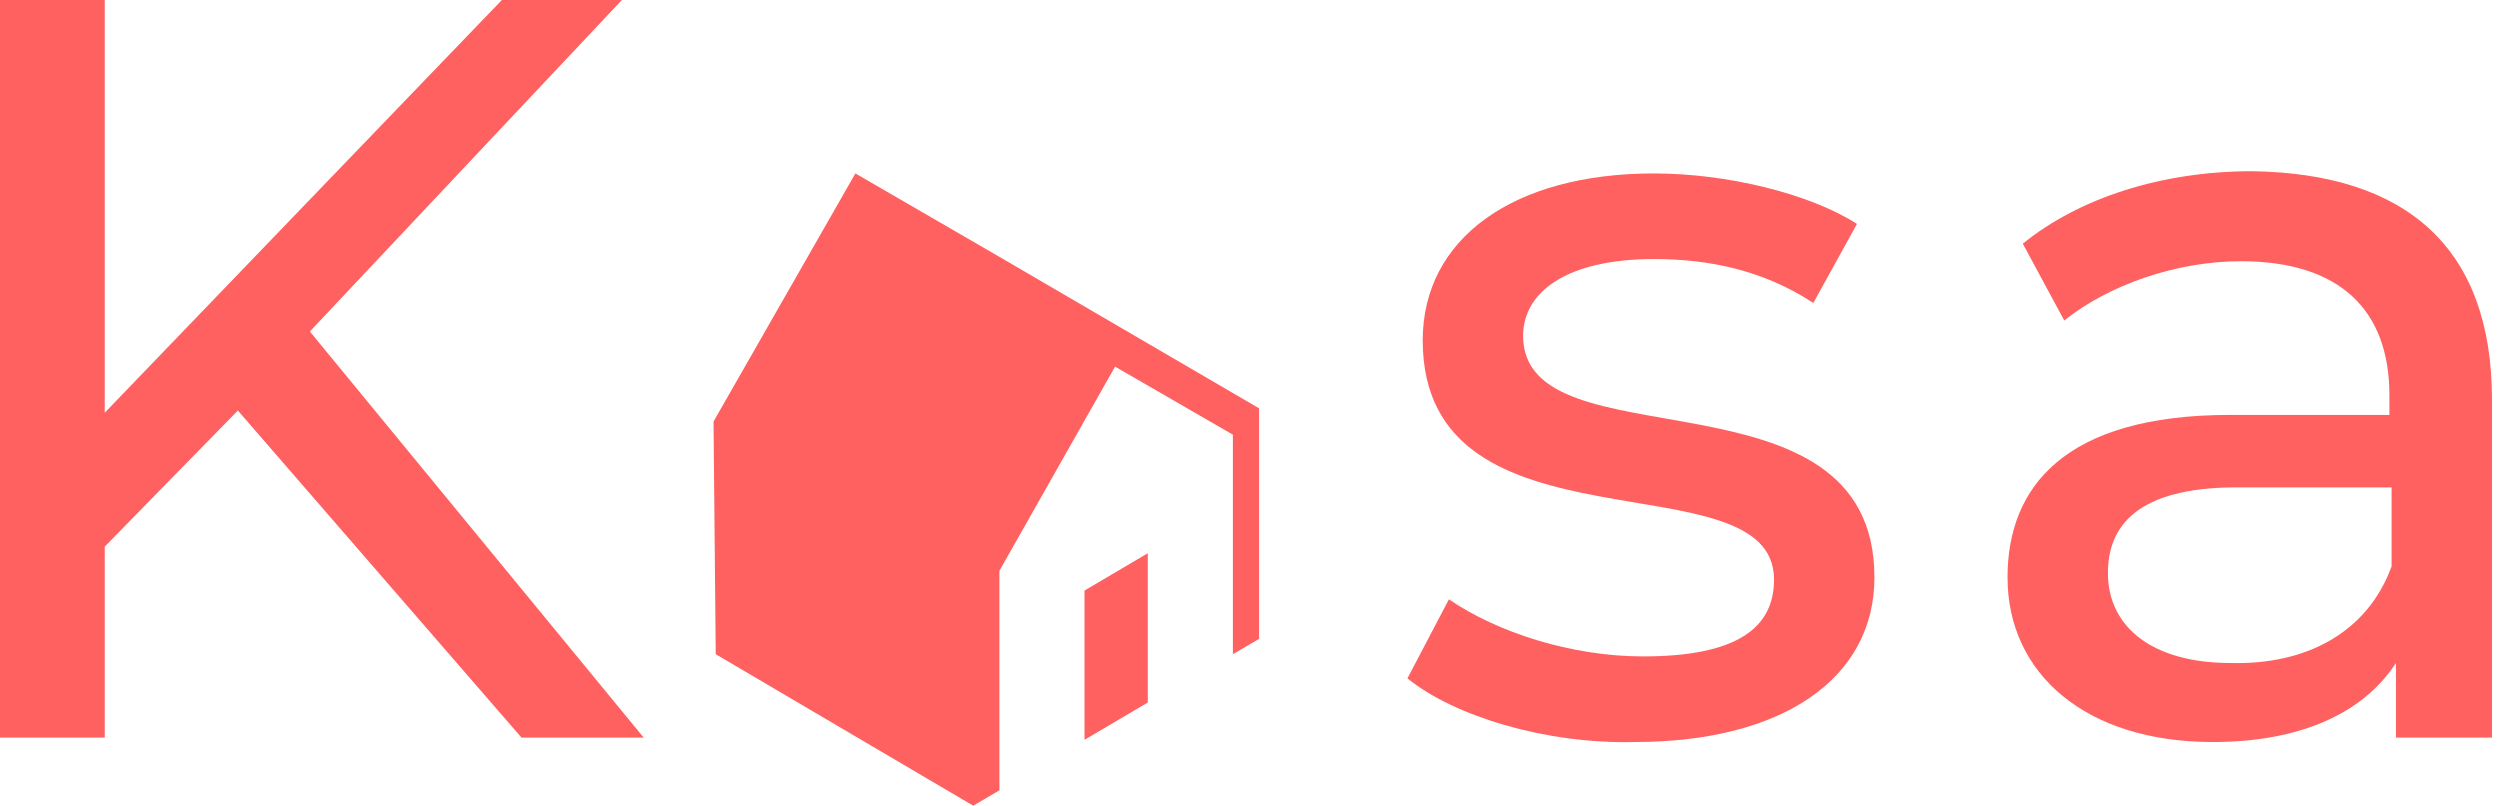
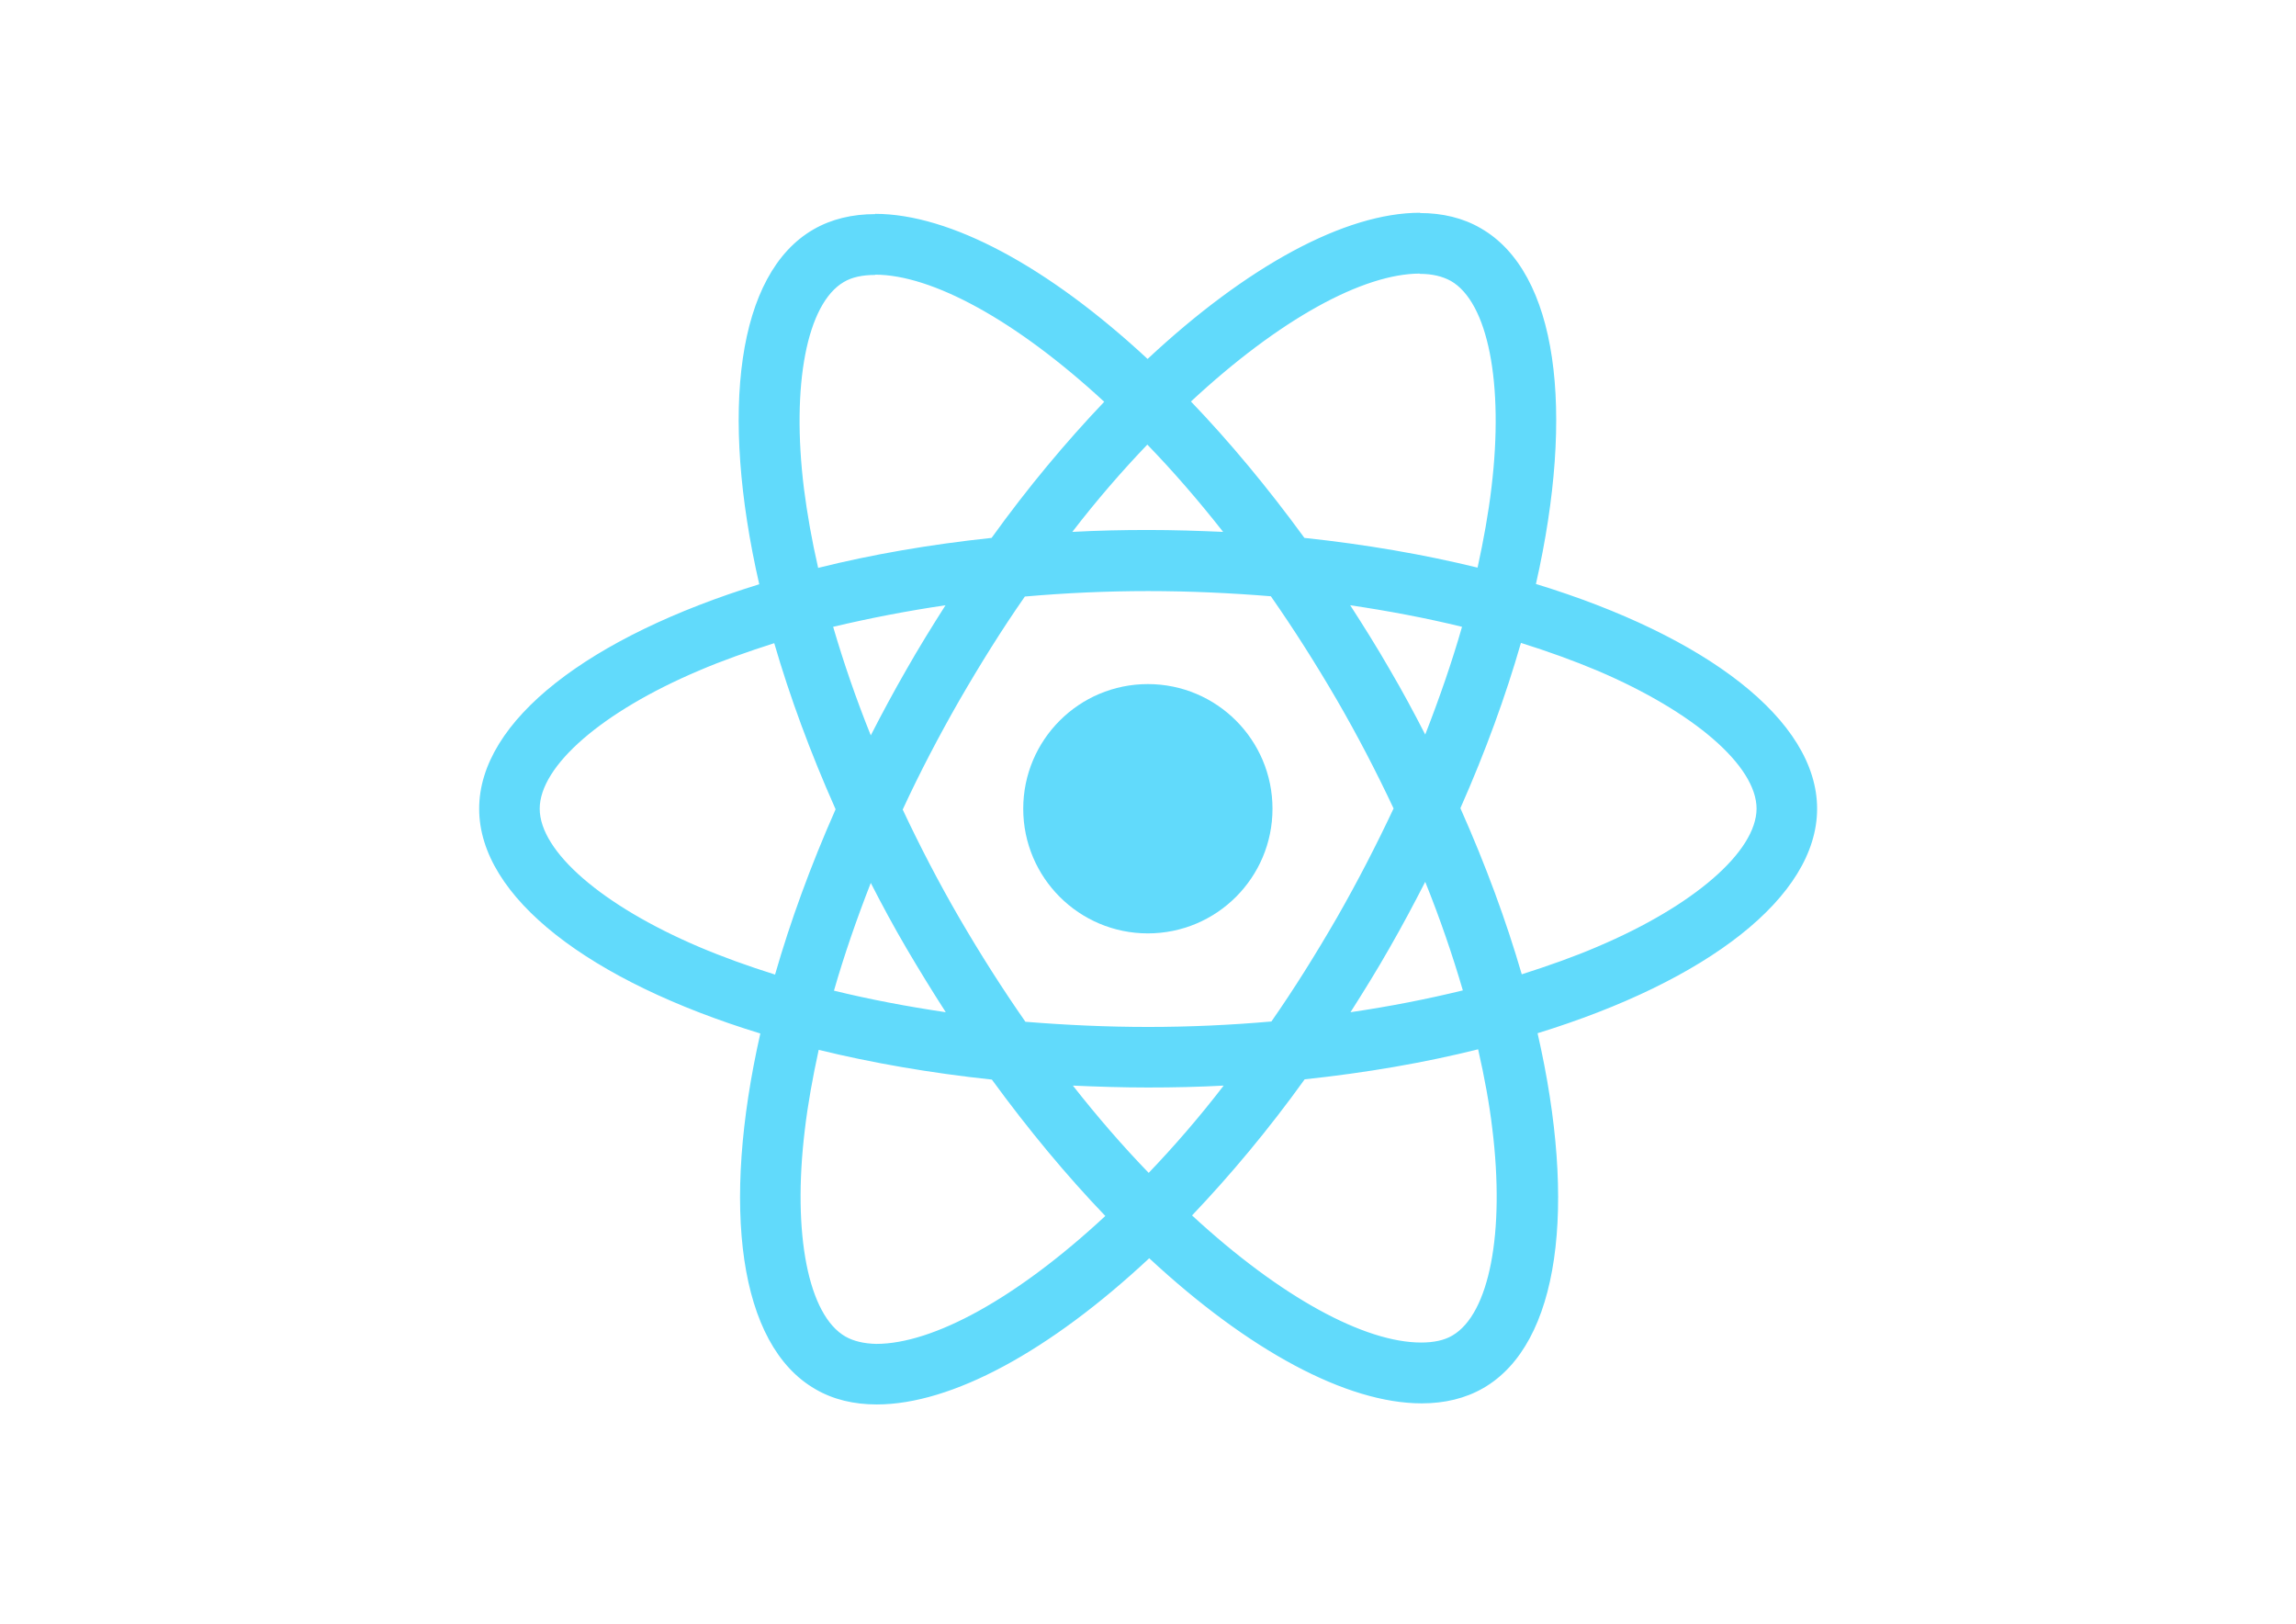
- <svg xmlns="http://www.w3.org/2000/svg" width="211" height="68" viewBox="0 0 211 68" fill="none">
-   <path d="M20.075 34.648L8.84 46.136V62.256H0V0H8.84V34.834L42.359 0H52.488L26.152 27.978L54.33 62.256H44.017L20.075 34.648Z" fill="#FF6060" />
-   <path d="M118.789 57.254L122.289 50.583C126.34 53.362 132.602 55.401 138.68 55.401C146.599 55.401 149.73 52.992 149.73 48.916C149.73 38.354 120.078 47.433 120.078 28.719C120.078 20.196 127.629 14.638 139.6 14.638C145.678 14.638 152.676 16.305 156.728 18.899L153.045 25.57C148.809 22.79 144.205 21.864 139.6 21.864C132.234 21.864 128.55 24.643 128.55 28.349C128.55 39.466 158.202 30.387 158.202 48.73C158.202 57.254 150.466 62.627 137.943 62.627C130.392 62.812 122.657 60.403 118.789 57.254Z" fill="#FF6060" />
-   <path d="M210.322 33.722V62.256H202.218V55.956C199.456 60.218 194.115 62.627 186.748 62.627C176.066 62.627 169.436 56.883 169.436 48.73C169.436 41.134 174.224 35.019 188.221 35.019H201.666V33.352C201.666 26.125 197.43 22.049 189.142 22.049C183.617 22.049 177.908 24.087 174.224 27.052L170.725 20.567C175.514 16.676 182.512 14.452 190.063 14.452C203.139 14.638 210.322 20.937 210.322 33.722ZM201.85 47.804V41.134H188.774C180.302 41.134 177.908 44.469 177.908 48.36C177.908 52.992 181.775 55.956 188.221 55.956C194.667 56.142 199.824 53.362 201.85 47.804Z" fill="#FF6060" />
-   <path d="M91.532 49.842V62.441L96.873 59.292V46.692L91.532 49.842Z" fill="#FF6060" />
-   <path d="M106.266 34.463L84.35 21.679L72.194 14.638L60.223 35.575L60.408 55.215L82.14 68L84.35 66.703V48.175L94.111 30.943L104.056 36.687V55.215L106.266 53.918V34.463Z" fill="#FF6060" />
+ <svg xmlns="http://www.w3.org/2000/svg" viewBox="0 0 841.9 595.3">
+   <g fill="#61DAFB">
+     <path d="M666.3 296.5c0-32.5-40.7-63.3-103.1-82.4 14.4-63.6 8-114.2-20.2-130.4-6.5-3.8-14.1-5.6-22.4-5.6v22.3c4.6 0 8.3.9 11.4 2.6 13.6 7.8 19.5 37.5 14.9 75.7-1.1 9.4-2.9 19.3-5.1 29.4-19.6-4.8-41-8.5-63.5-10.9-13.5-18.5-27.5-35.3-41.6-50 32.6-30.3 63.2-46.9 84-46.9V78c-27.5 0-63.5 19.6-99.9 53.6-36.4-33.8-72.4-53.2-99.9-53.2v22.3c20.7 0 51.4 16.5 84 46.6-14 14.7-28 31.4-41.3 49.9-22.6 2.4-44 6.1-63.6 11-2.3-10-4-19.7-5.2-29-4.7-38.2 1.1-67.9 14.6-75.8 3-1.8 6.9-2.6 11.5-2.6V78.5c-8.4 0-16 1.8-22.6 5.6-28.1 16.2-34.4 66.7-19.9 130.1-62.2 19.2-102.7 49.9-102.7 82.3 0 32.5 40.7 63.3 103.1 82.4-14.4 63.6-8 114.2 20.2 130.4 6.5 3.8 14.1 5.6 22.5 5.6 27.5 0 63.5-19.6 99.9-53.6 36.4 33.8 72.4 53.2 99.9 53.2 8.4 0 16-1.8 22.6-5.6 28.1-16.2 34.4-66.7 19.9-130.1 62-19.1 102.5-49.9 102.5-82.3zm-130.2-66.7c-3.7 12.9-8.3 26.2-13.5 39.5-4.1-8-8.4-16-13.1-24-4.6-8-9.5-15.8-14.4-23.4 14.2 2.1 27.9 4.7 41 7.9zm-45.8 106.5c-7.8 13.5-15.8 26.3-24.1 38.2-14.9 1.3-30 2-45.2 2-15.1 0-30.2-.7-45-1.9-8.3-11.9-16.4-24.6-24.2-38-7.6-13.1-14.5-26.4-20.8-39.8 6.2-13.4 13.2-26.8 20.7-39.9 7.8-13.5 15.8-26.3 24.1-38.2 14.9-1.3 30-2 45.2-2 15.1 0 30.2.7 45 1.9 8.3 11.9 16.4 24.6 24.2 38 7.6 13.1 14.5 26.4 20.8 39.8-6.3 13.4-13.2 26.8-20.7 39.9zm32.3-13c5.4 13.4 10 26.8 13.8 39.8-13.1 3.2-26.9 5.9-41.2 8 4.9-7.7 9.8-15.6 14.4-23.7 4.6-8 8.9-16.1 13-24.1zM421.2 430c-9.3-9.6-18.6-20.3-27.8-32 9 .4 18.2.7 27.5.7 9.4 0 18.7-.2 27.8-.7-9 11.7-18.3 22.4-27.5 32zm-74.4-58.9c-14.2-2.1-27.9-4.7-41-7.9 3.7-12.9 8.3-26.2 13.5-39.5 4.1 8 8.4 16 13.1 24 4.7 8 9.5 15.8 14.4 23.4zM420.7 163c9.3 9.6 18.6 20.3 27.8 32-9-.4-18.2-.7-27.5-.7-9.4 0-18.7.2-27.8.7 9-11.7 18.3-22.4 27.5-32zm-74 58.9c-4.9 7.7-9.8 15.6-14.4 23.7-4.6 8-8.9 16-13 24-5.4-13.4-10-26.8-13.8-39.8 13.1-3.1 26.9-5.8 41.2-7.9zm-90.5 125.2c-35.4-15.1-58.3-34.9-58.3-50.6 0-15.7 22.9-35.6 58.3-50.6 8.6-3.7 18-7 27.7-10.1 5.7 19.6 13.2 40 22.5 60.9-9.2 20.8-16.6 41.1-22.2 60.6-9.9-3.1-19.3-6.5-28-10.2zM310 490c-13.6-7.8-19.5-37.5-14.9-75.7 1.1-9.4 2.9-19.3 5.1-29.4 19.6 4.8 41 8.5 63.5 10.9 13.5 18.5 27.5 35.3 41.6 50-32.6 30.3-63.2 46.9-84 46.9-4.5-.1-8.3-1-11.3-2.7zm237.2-76.2c4.7 38.2-1.1 67.9-14.6 75.8-3 1.8-6.9 2.6-11.5 2.6-20.7 0-51.4-16.5-84-46.6 14-14.7 28-31.4 41.3-49.9 22.6-2.4 44-6.1 63.6-11 2.3 10.1 4.1 19.8 5.2 29.1zm38.5-66.7c-8.6 3.7-18 7-27.7 10.1-5.7-19.6-13.2-40-22.5-60.9 9.2-20.8 16.6-41.1 22.2-60.6 9.9 3.1 19.3 6.5 28.1 10.2 35.4 15.1 58.3 34.9 58.3 50.6-.1 15.7-23 35.6-58.4 50.6zM320.8 78.4z" />
+     <circle cx="420.9" cy="296.5" r="45.7" />
+     <path d="M520.5 78.1z" />
+   </g>
</svg>
